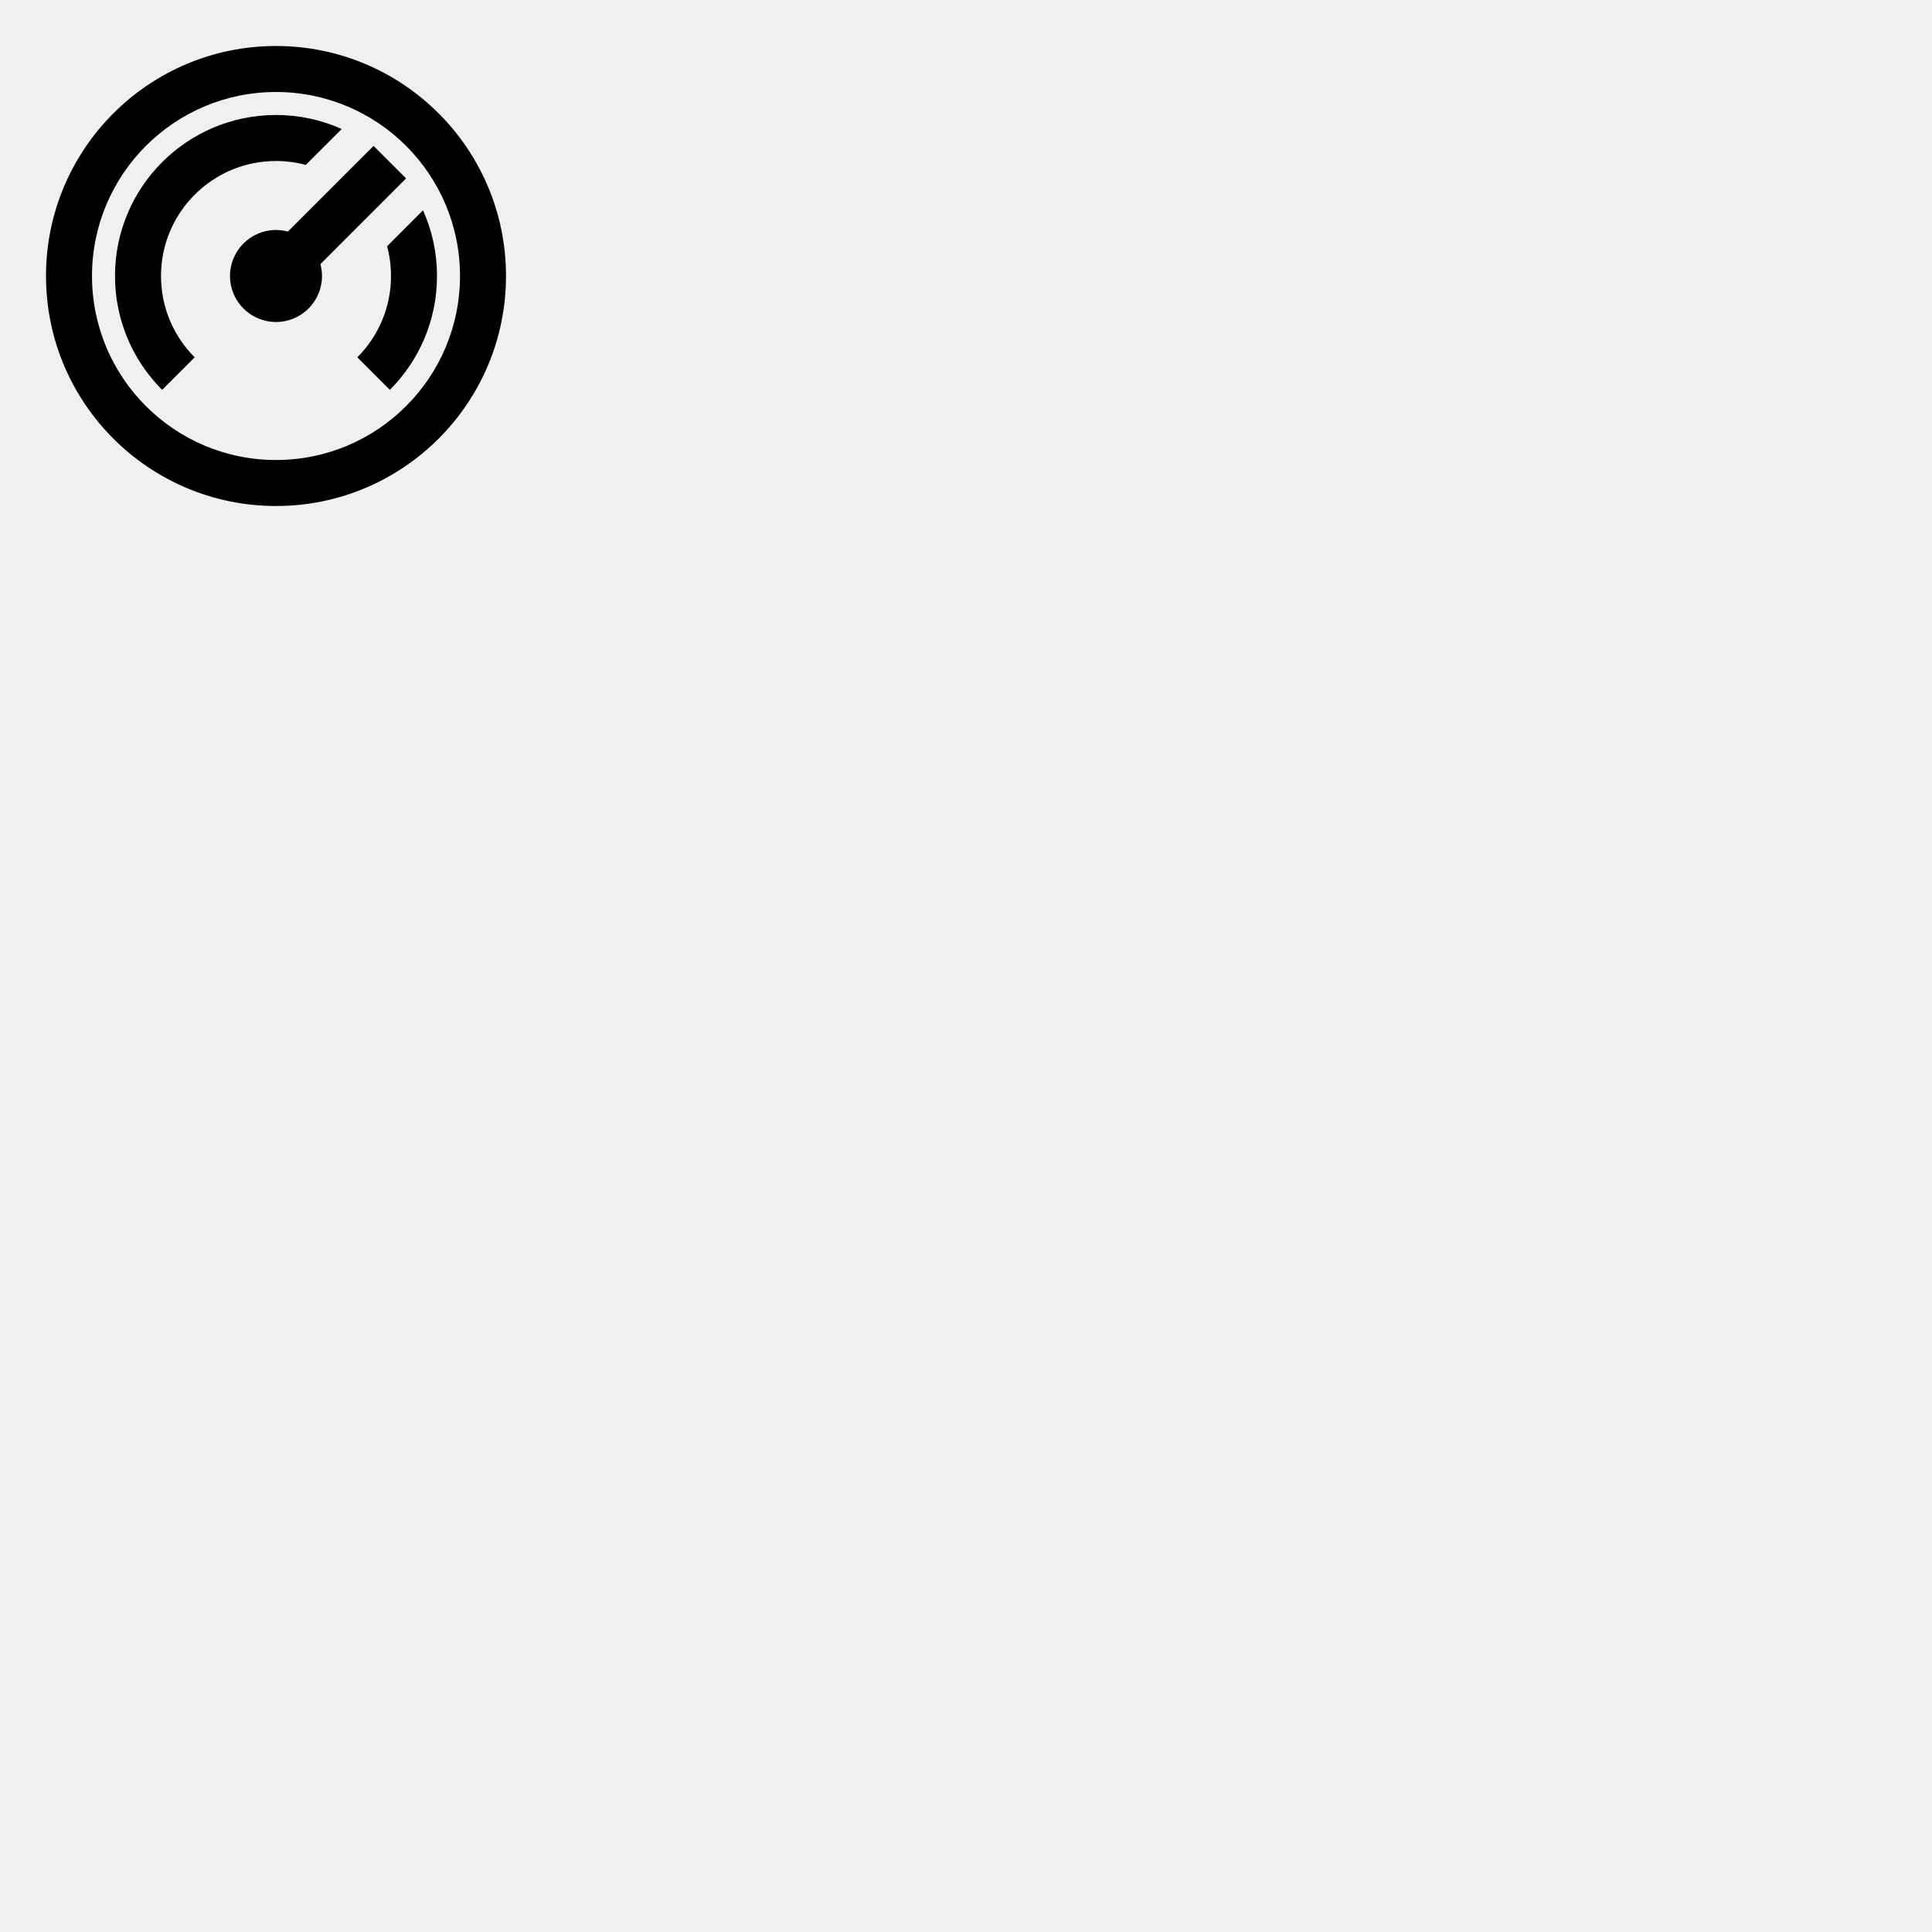
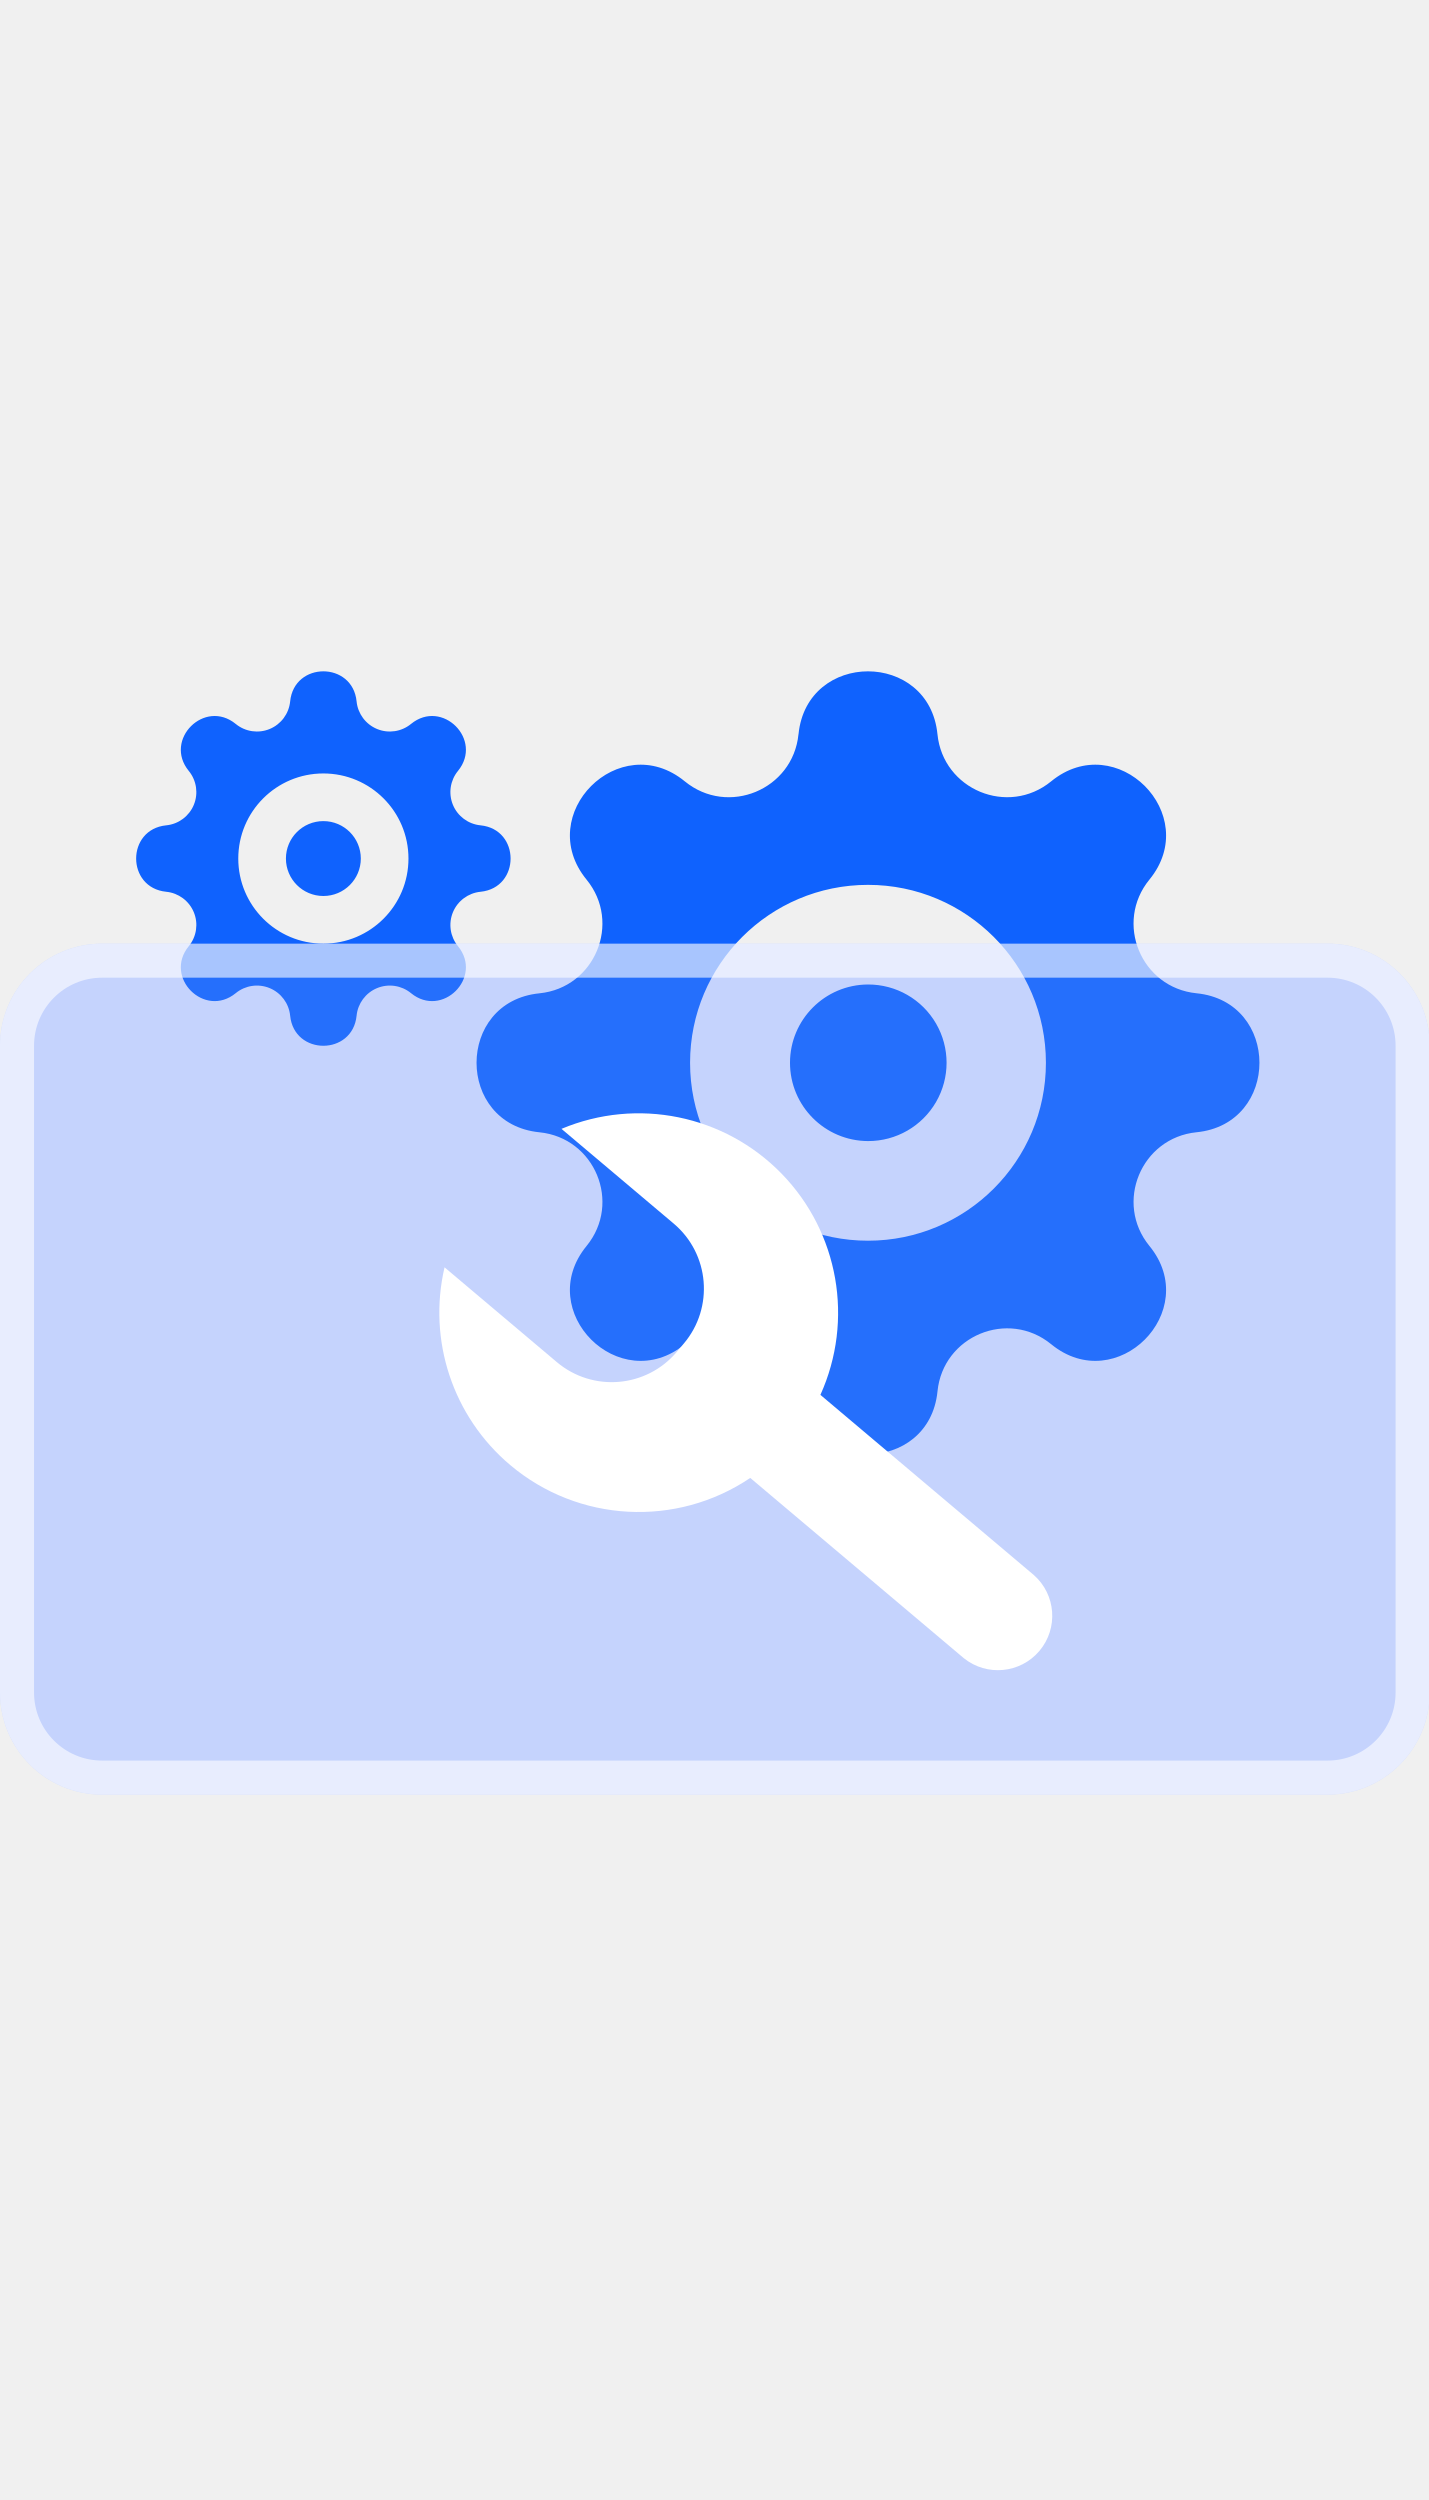
- <svg xmlns="http://www.w3.org/2000/svg" viewBox="0 0 84 84" width="84" height="84">
-   <path d="M12 2C17.523 2 22 6.477 22 12C22 17.523 17.523 22 12 22C6.477 22 2 17.523 2 12C2 6.477 6.477 2 12 2ZM12 4C7.582 4 4 7.582 4 12C4 16.418 7.582 20 12 20C16.418 20 20 16.418 20 12C20 7.582 16.418 4 12 4ZM12 5C13.018 5 13.985 5.217 14.858 5.608L13.295 7.169C12.882 7.059 12.448 7 12 7C9.239 7 7 9.239 7 12C7 13.381 7.56 14.631 8.464 15.536L7.05 16.95L6.894 16.789C5.72 15.537 5 13.852 5 12C5 8.134 8.134 5 12 5ZM18.392 9.143C18.783 10.015 19 10.982 19 12C19 13.933 18.216 15.683 16.95 16.95L15.536 15.536C16.44 14.631 17 13.381 17 12C17 11.552 16.941 11.118 16.831 10.705L18.392 9.143ZM16.243 6.343L17.657 7.757L13.932 11.483C13.976 11.648 14 11.821 14 12C14 13.105 13.105 14 12 14C10.895 14 10 13.105 10 12C10 10.895 10.895 10 12 10C12.179 10 12.352 10.024 12.517 10.068L16.243 6.343Z" />
+ <svg xmlns="http://www.w3.org/2000/svg" t="1690821043169" class="icon" viewBox="0 0 1264 1024" version="1.1" p-id="1791" width="48" height="84">
+   <path d="M0 331.294a90.353 90.353 0 0 1 90.353-90.353h1084.235a90.353 90.353 0 0 1 90.353 90.353v572.235a90.353 90.353 0 0 1-90.353 90.353H90.353a90.353 90.353 0 0 1-90.353-90.353V331.294z" fill="#C1D0FF" p-id="1792" />
+   <path d="M706.53 55.657c7.379-74.21 115.561-74.21 122.94 0 4.909 49.062 62.464 72.885 100.593 41.683 57.705-47.255 134.204 29.214 86.95 86.92-31.232 38.159-7.379 95.714 41.683 100.593 74.21 7.409 74.21 115.592 0 122.97-49.062 4.909-72.885 62.464-41.683 100.593 47.255 57.736-29.214 134.204-86.92 86.95-38.159-31.232-95.714-7.379-100.593 41.683-7.439 74.21-115.592 74.21-122.97 0-4.909-49.062-62.464-72.885-100.593-41.683-57.705 47.255-134.204-29.214-86.95-86.92 31.232-38.159 7.379-95.714-41.683-100.593-74.21-7.409-74.21-115.592 0-122.97 49.062-4.909 72.885-62.464 41.683-100.593-47.255-57.736 29.214-134.204 86.92-86.95 38.159 31.232 95.714 7.379 100.593-41.683z m218.895 290.696a157.425 157.425 0 1 0-314.85 0 157.425 157.425 0 0 0 314.85 0zM768 415.624a69.271 69.271 0 1 0 0-138.541 69.271 69.271 0 0 0 0 138.541zM256.723 26.624c3.524-35.509 55.266-35.509 58.79 0a29.545 29.545 0 0 0 48.128 19.938c27.588-22.588 64.151 13.975 41.562 41.562a29.545 29.545 0 0 0 19.938 48.128c35.509 3.524 35.509 55.266 0 58.79a29.545 29.545 0 0 0-19.938 48.128c22.588 27.588-13.975 64.151-41.562 41.562a29.545 29.545 0 0 0-48.128 19.938c-3.524 35.509-55.266 35.509-58.79 0a29.545 29.545 0 0 0-48.128-19.938c-27.588 22.588-64.151-13.975-41.562-41.562a29.545 29.545 0 0 0-19.938-48.128c-35.509-3.524-35.509-55.266 0-58.79a29.545 29.545 0 0 0 19.938-48.128c-22.588-27.588 13.975-64.151 41.562-41.562A29.545 29.545 0 0 0 256.723 26.624zM361.412 165.647a75.294 75.294 0 1 0-150.588 0 75.294 75.294 0 0 0 150.588 0zM286.118 198.776a33.129 33.129 0 1 0 0-66.259 33.129 33.129 0 0 0 0 66.259z" fill="#0F62FE" p-id="1793" />
+   <path d="M0 331.294a90.353 90.353 0 0 1 90.353-90.353h1084.235a90.353 90.353 0 0 1 90.353 90.353v572.235a90.353 90.353 0 0 1-90.353 90.353H90.353a90.353 90.353 0 0 1-90.353-90.353V331.294z" fill="#E8E8E8" fill-opacity=".1" p-id="1794" />
+   <path d="M1174.588 271.059a60.235 60.235 0 0 1 60.235 60.235v572.235a60.235 60.235 0 0 1-60.235 60.235H90.353a60.235 60.235 0 0 1-60.235-60.235V331.294a60.235 60.235 0 0 1 60.235-60.235h1084.235zM90.353 240.941a90.353 90.353 0 0 0-90.353 90.353v572.235a90.353 90.353 0 0 0 90.353 90.353h1084.235a90.353 90.353 0 0 0 90.353-90.353V331.294a90.353 90.353 0 0 0-90.353-90.353H90.353z" fill="#FFFFFF" fill-opacity=".6" p-id="1795" />
+   <path d="M451.373 702.223a176.369 176.369 0 0 1-58.037-174.893l99.328 83.848a75.294 75.294 0 0 0 106.104-8.975l6.295-7.469a75.294 75.294 0 0 0-8.975-106.104l-99.298-83.817a176.459 176.459 0 0 1 229.105 235.369l188.838 159.413a48.098 48.098 0 0 1-62.042 73.487l-188.868-159.413a176.459 176.459 0 0 1-212.45-11.445z" fill="#FFFFFF" p-id="1796" />
</svg>
